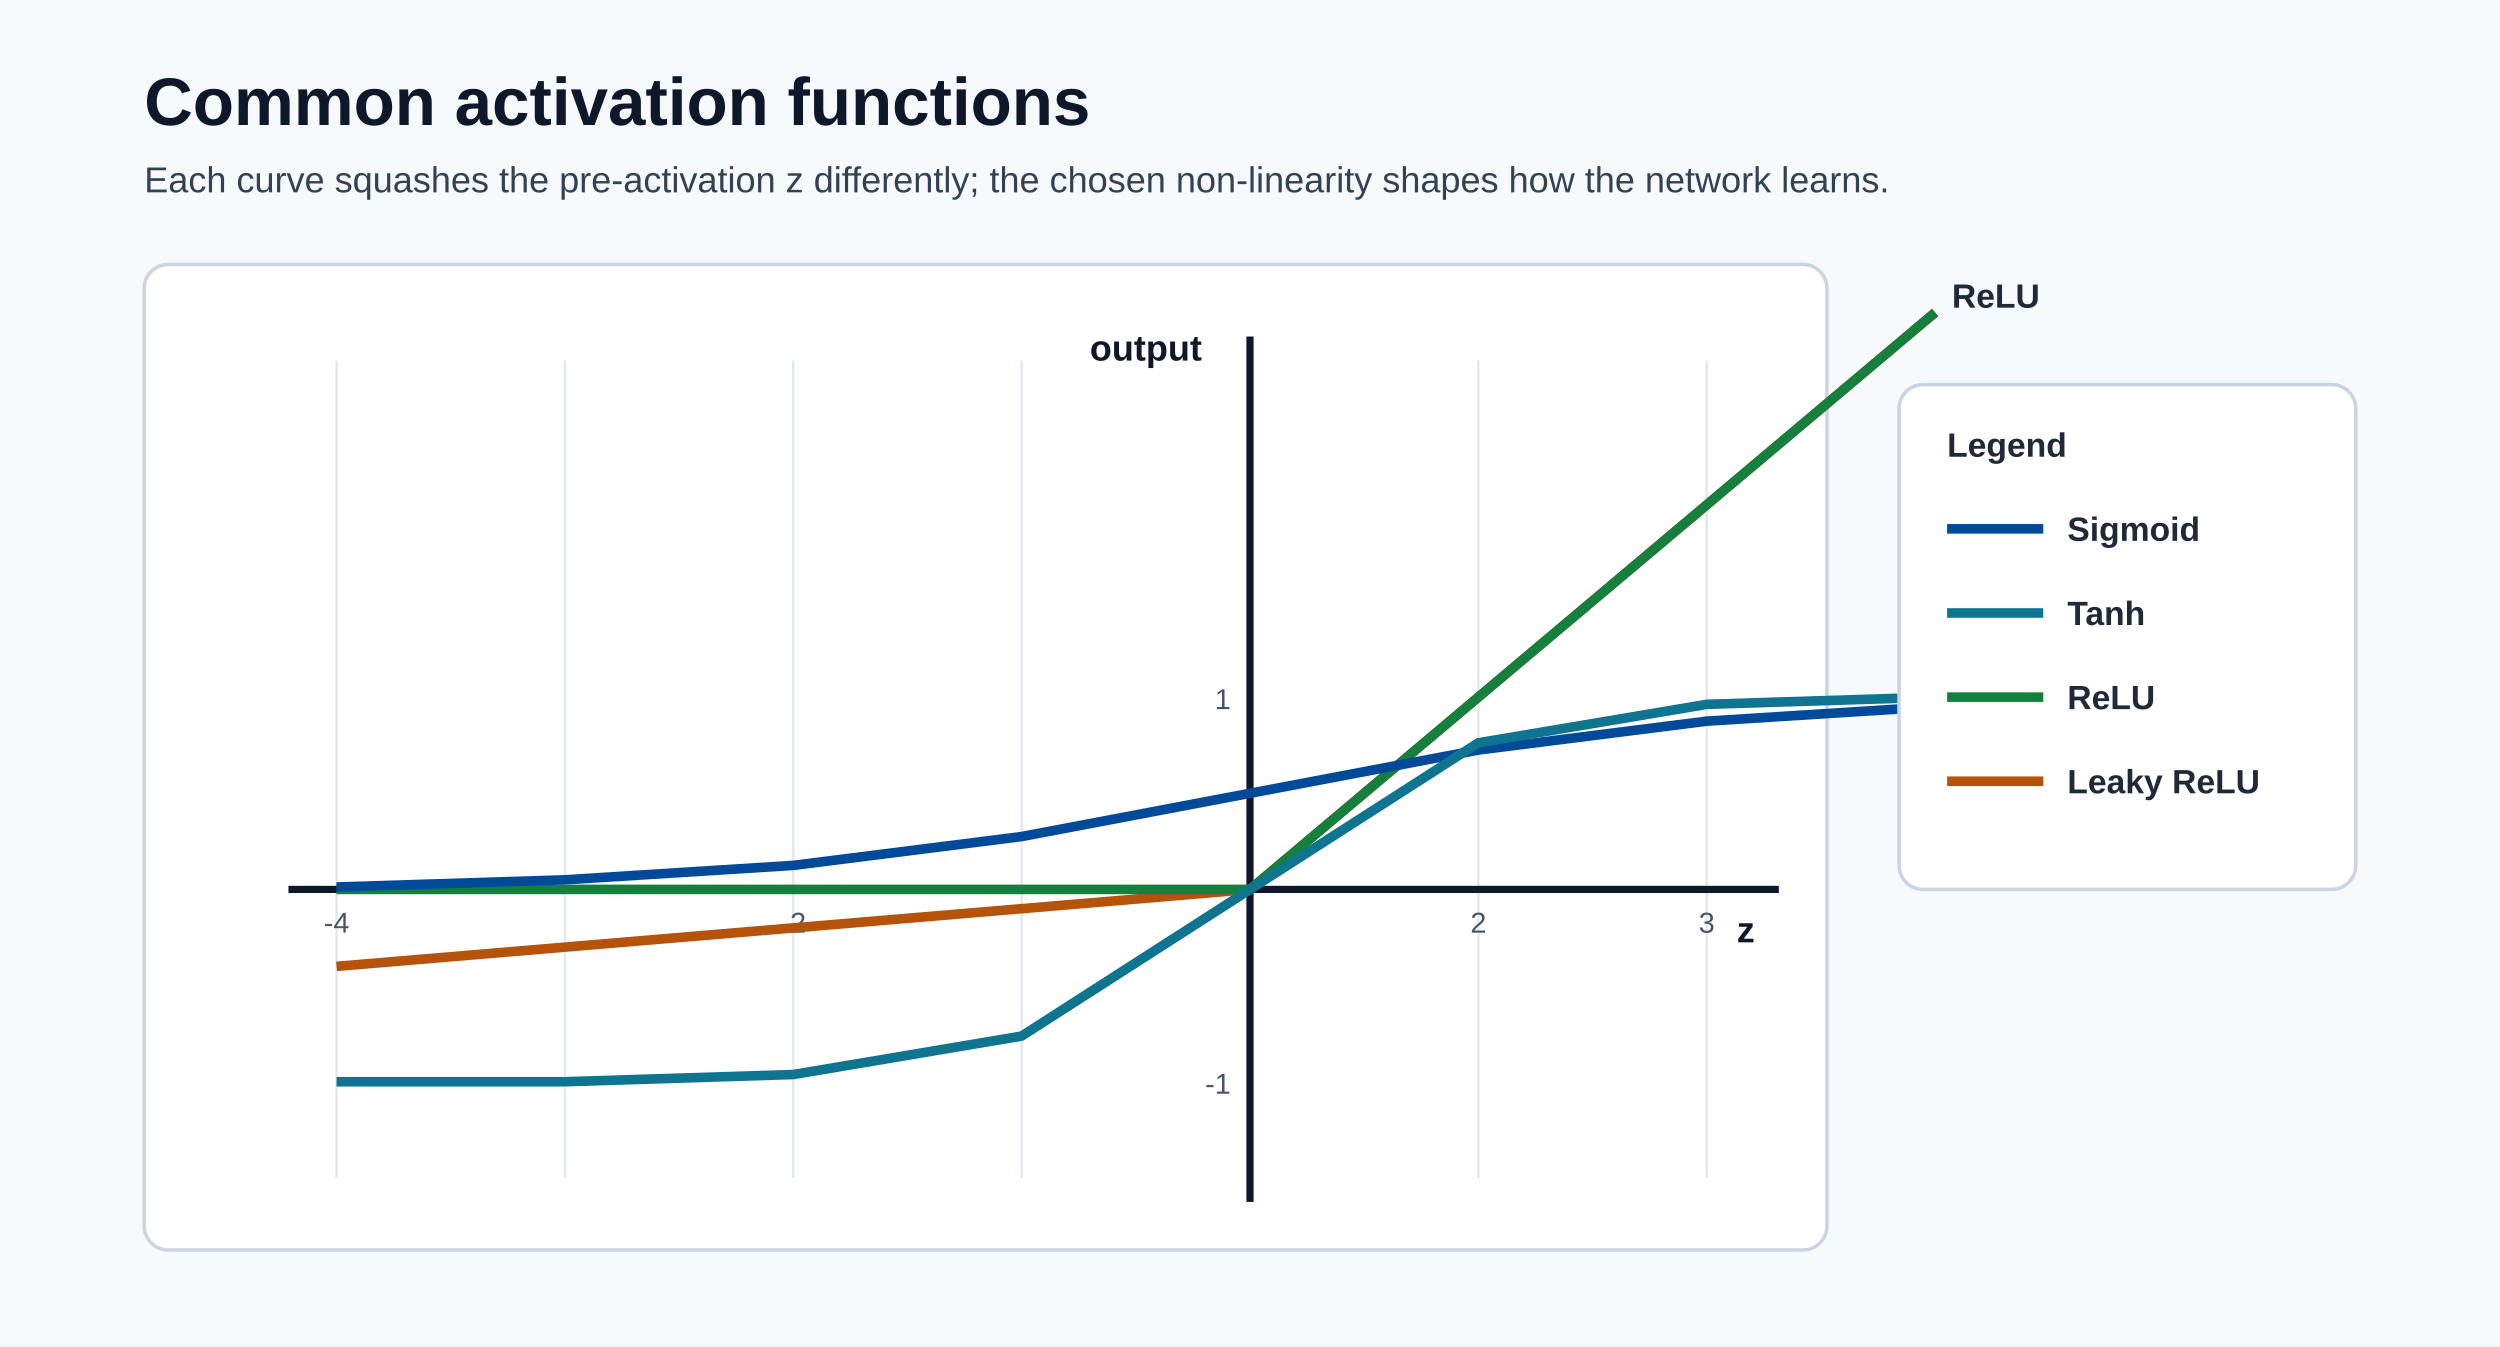
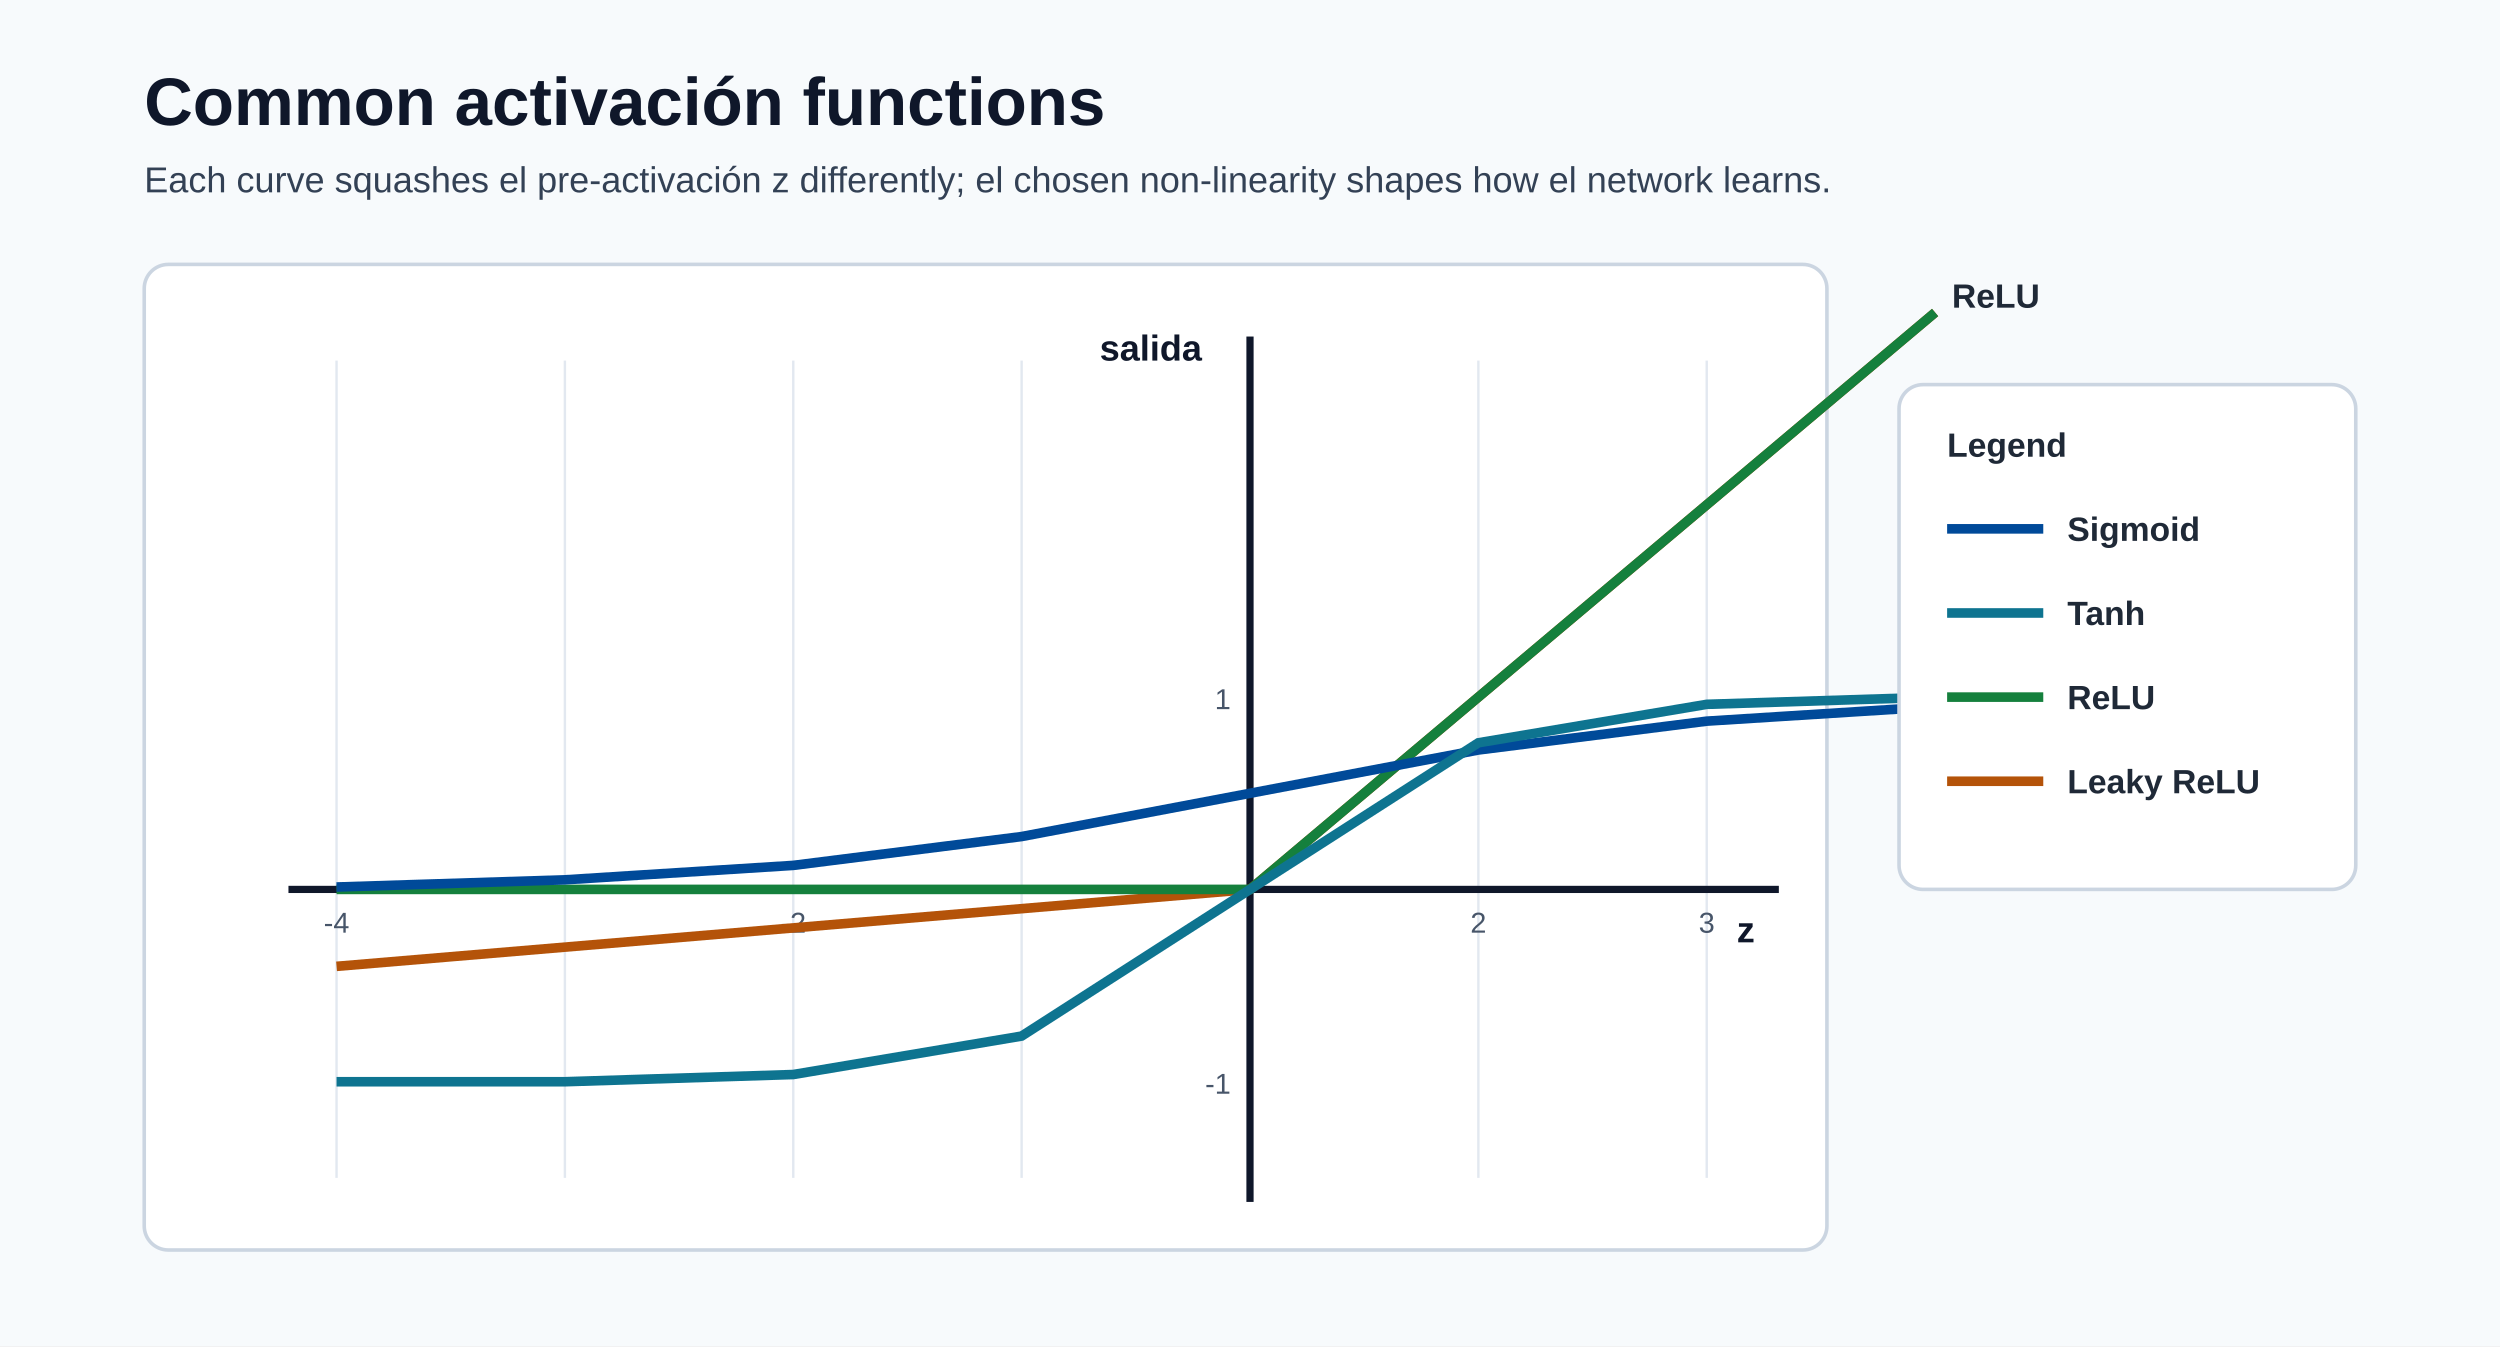
<svg xmlns="http://www.w3.org/2000/svg" width="1040" height="560" viewBox="0 0 1040 560" role="img" aria-labelledby="title desc">
  <defs>
    <style>
      .bg { fill: #f7fafc; }
      .title { fill: #0f172a; font-family: Segoe UI, Arial, sans-serif; font-size: 28px; font-weight: 700; }
      .subtitle { fill: #334155; font-family: Segoe UI, Arial, sans-serif; font-size: 15px; }
      .card { fill: #ffffff; stroke: #cbd5e1; stroke-width: 1.5; }
      .axis { stroke: #0f172a; stroke-width: 3; }
      .grid { stroke: #e2e8f0; stroke-width: 1; }
      .axis-label { fill: #0f172a; font-family: Segoe UI, Arial, sans-serif; font-size: 15px; font-weight: 700; }
      .tick { fill: #475569; font-family: Segoe UI, Arial, sans-serif; font-size: 12px; }
      .legtext { font-family: Segoe UI, Arial, sans-serif; font-size: 14px; font-weight: 700; fill: #1f2937; }
      .sigmoid { fill: none; stroke: #004a99; stroke-width: 4; }
      .tanh { fill: none; stroke: #0e7490; stroke-width: 4; }
      .relu { fill: none; stroke: #15803d; stroke-width: 4; }
      .leaky { fill: none; stroke: #b45309; stroke-width: 4; }
    </style>
  </defs>
  <rect class="bg" x="0" y="0" width="1040" height="560" />
-   <text class="title" x="60" y="52">Common activation functions</text>
-   <text class="subtitle" x="60" y="80">Each curve squashes the pre-activation z differently; the chosen non-linearity shapes how the network learns.</text>
+   <text class="title" x="60" y="52">Common activación functions</text>
+   <text class="subtitle" x="60" y="80">Each curve squashes el pre-activación z differently; el chosen non-linearity shapes how el network learns.</text>
  <rect class="card" x="60" y="110" width="700" height="410" rx="10" />
  <line class="grid" x1="140" y1="150" x2="140" y2="490" />
  <line class="grid" x1="235" y1="150" x2="235" y2="490" />
  <line class="grid" x1="330" y1="150" x2="330" y2="490" />
  <line class="grid" x1="425" y1="150" x2="425" y2="490" />
  <line class="grid" x1="615" y1="150" x2="615" y2="490" />
  <line class="grid" x1="710" y1="150" x2="710" y2="490" />
  <line class="axis" x1="120" y1="370" x2="740" y2="370" />
  <line class="axis" x1="520" y1="140" x2="520" y2="500" />
  <text class="axis-label" x="730" y="392" text-anchor="end">z</text>
-   <text class="axis-label" x="500" y="150" text-anchor="end">output</text>
+   <text class="axis-label" x="500" y="150" text-anchor="end">salida</text>
  <text class="tick" x="140" y="388" text-anchor="middle">-4</text>
  <text class="tick" x="330" y="388" text-anchor="middle">-2</text>
  <text class="tick" x="615" y="388" text-anchor="middle">2</text>
  <text class="tick" x="710" y="388" text-anchor="middle">3</text>
  <text class="tick" x="512" y="295" text-anchor="end">1</text>
  <text class="tick" x="512" y="455" text-anchor="end">-1</text>
  <polyline class="leaky" points="140,402 520,370 805,130" />
  <polyline class="relu" points="140,370 520,370 805,130" />
  <polyline class="sigmoid" points="140,369 235,366 330,360 425,348 520,330 615,312 710,300 805,294 900,291" />
  <polyline class="tanh" points="140,450 235,450 330,447 425,431 520,370 615,309 710,293 805,290 900,290" />
  <text class="legtext" x="812" y="128" fill="#15803d">ReLU</text>
  <rect class="card" x="790" y="160" width="190" height="210" rx="10" />
  <text class="legtext" x="810" y="190">Legend</text>
  <line class="sigmoid" x1="810" y1="220" x2="850" y2="220" />
  <text class="legtext" x="860" y="225">Sigmoid</text>
  <line class="tanh" x1="810" y1="255" x2="850" y2="255" />
  <text class="legtext" x="860" y="260">Tanh</text>
  <line class="relu" x1="810" y1="290" x2="850" y2="290" />
  <text class="legtext" x="860" y="295">ReLU</text>
  <line class="leaky" x1="810" y1="325" x2="850" y2="325" />
  <text class="legtext" x="860" y="330">Leaky ReLU</text>
</svg>
